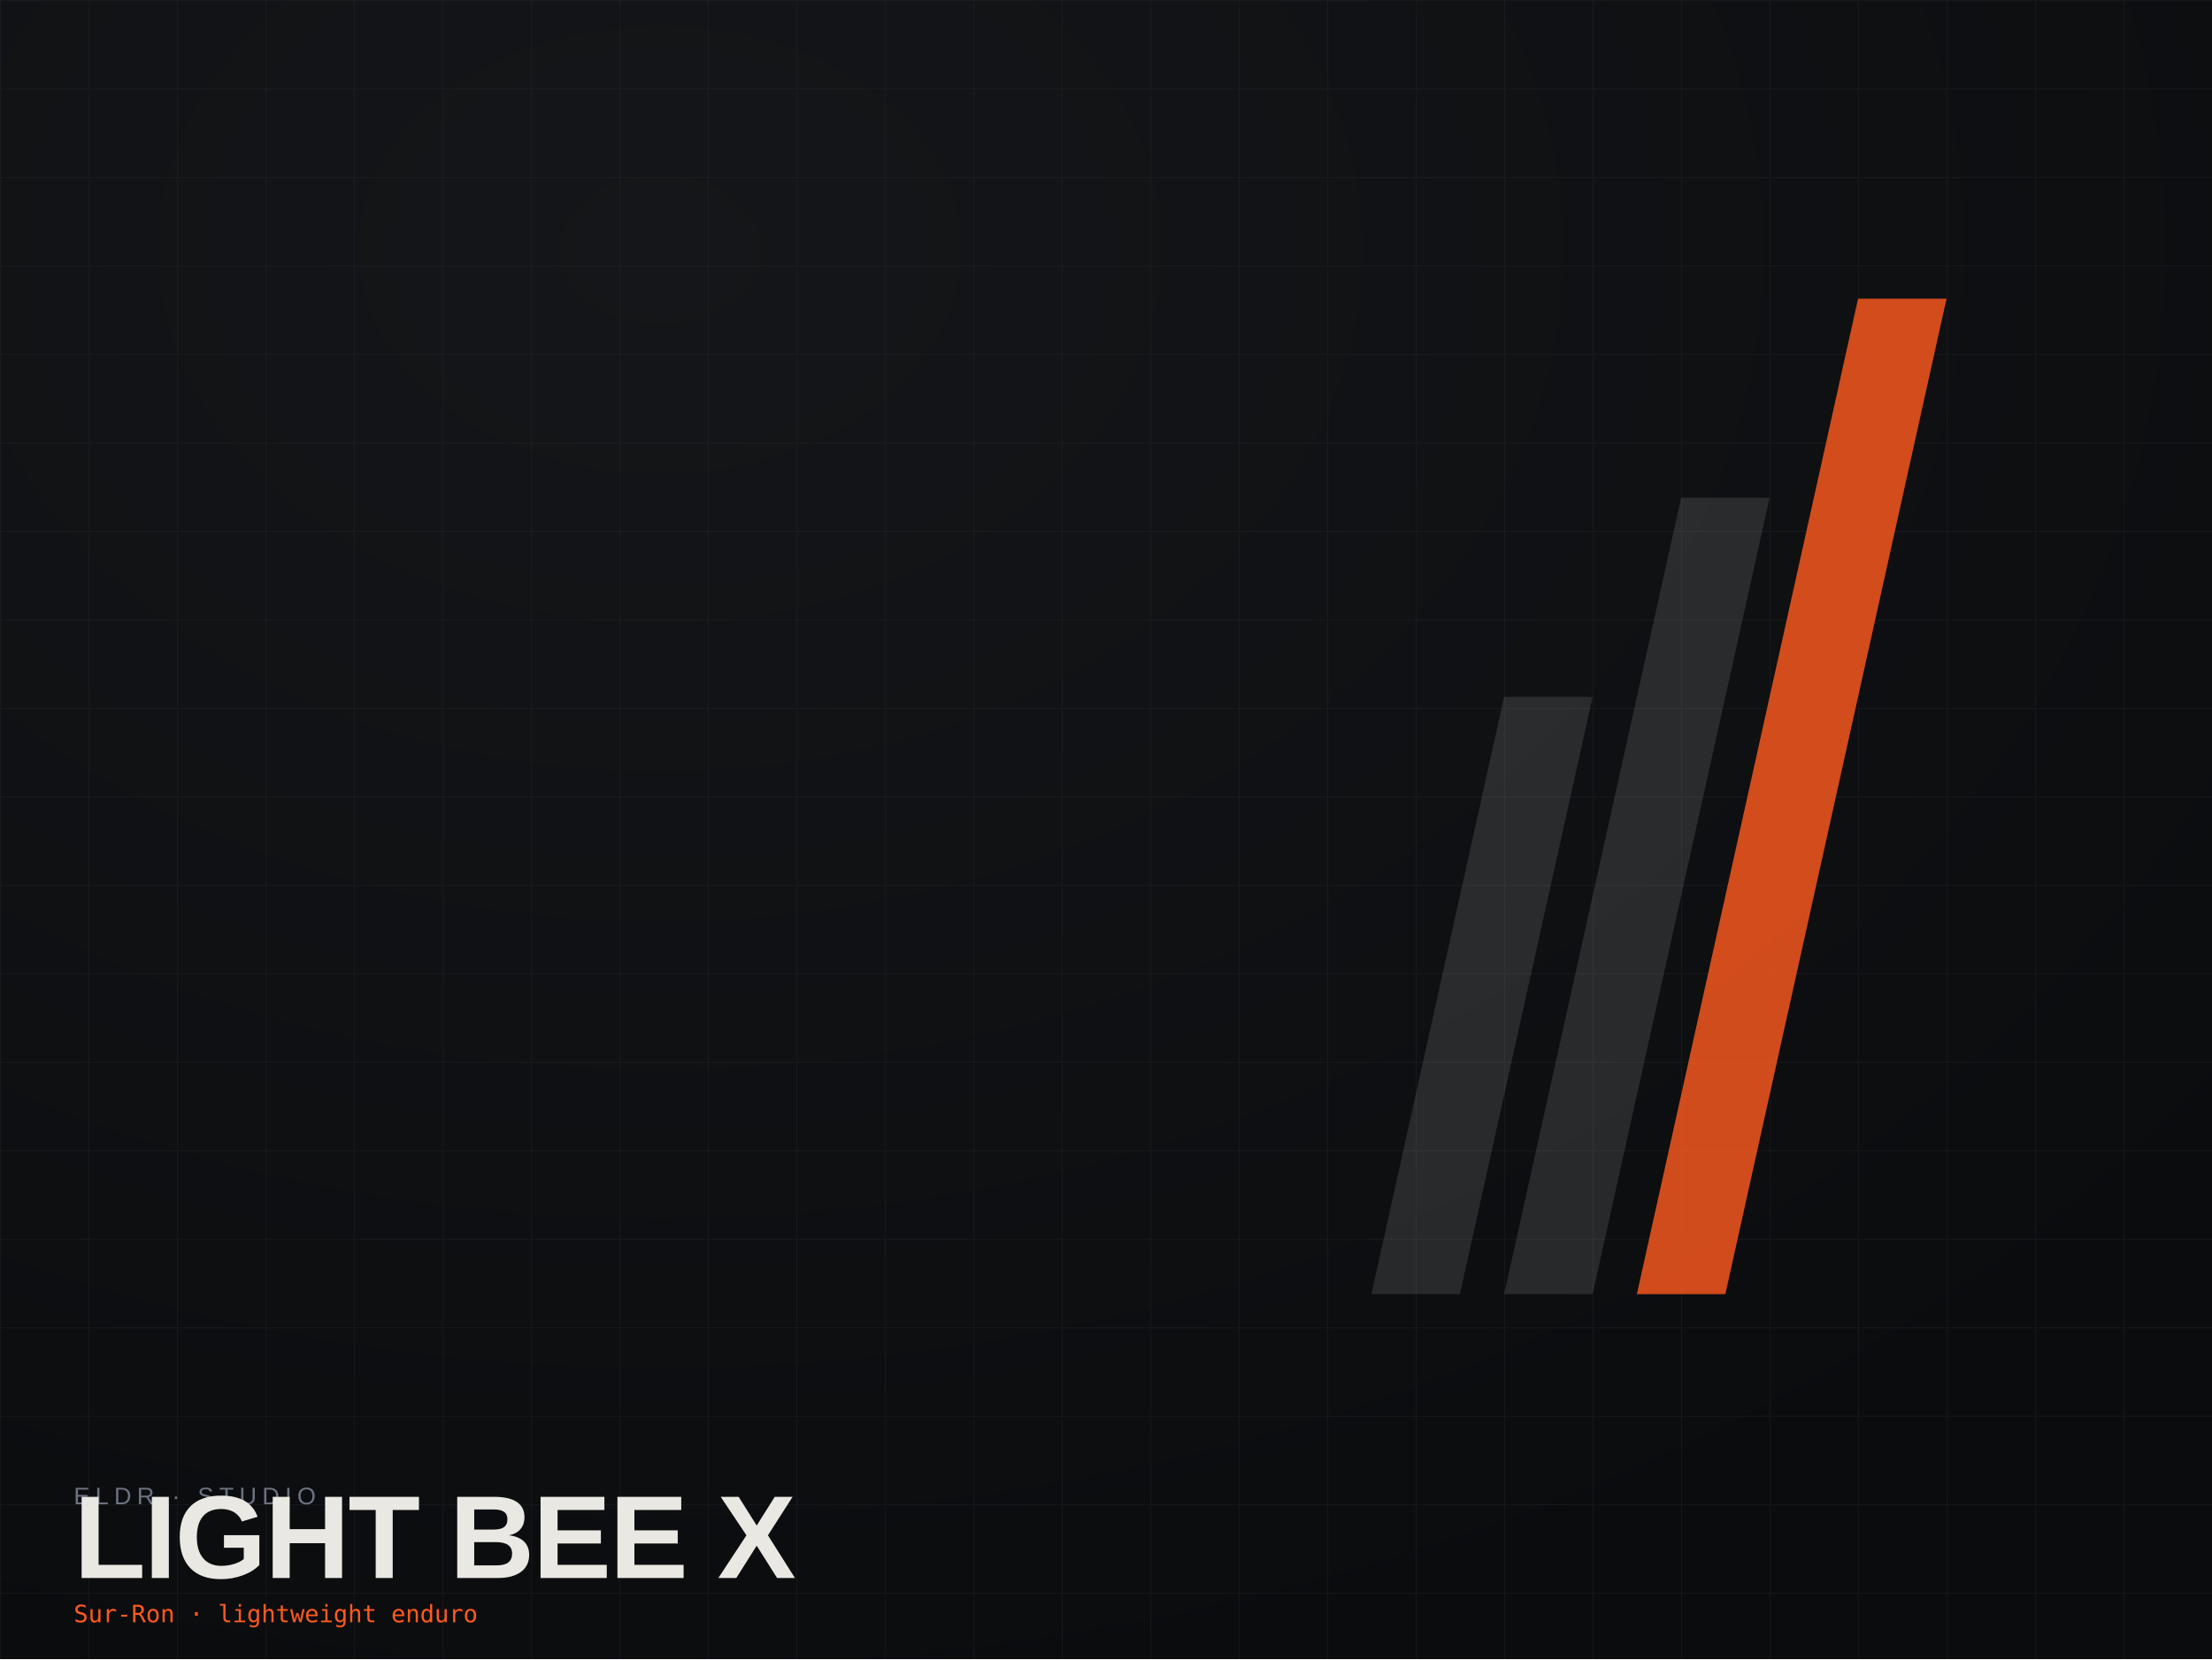
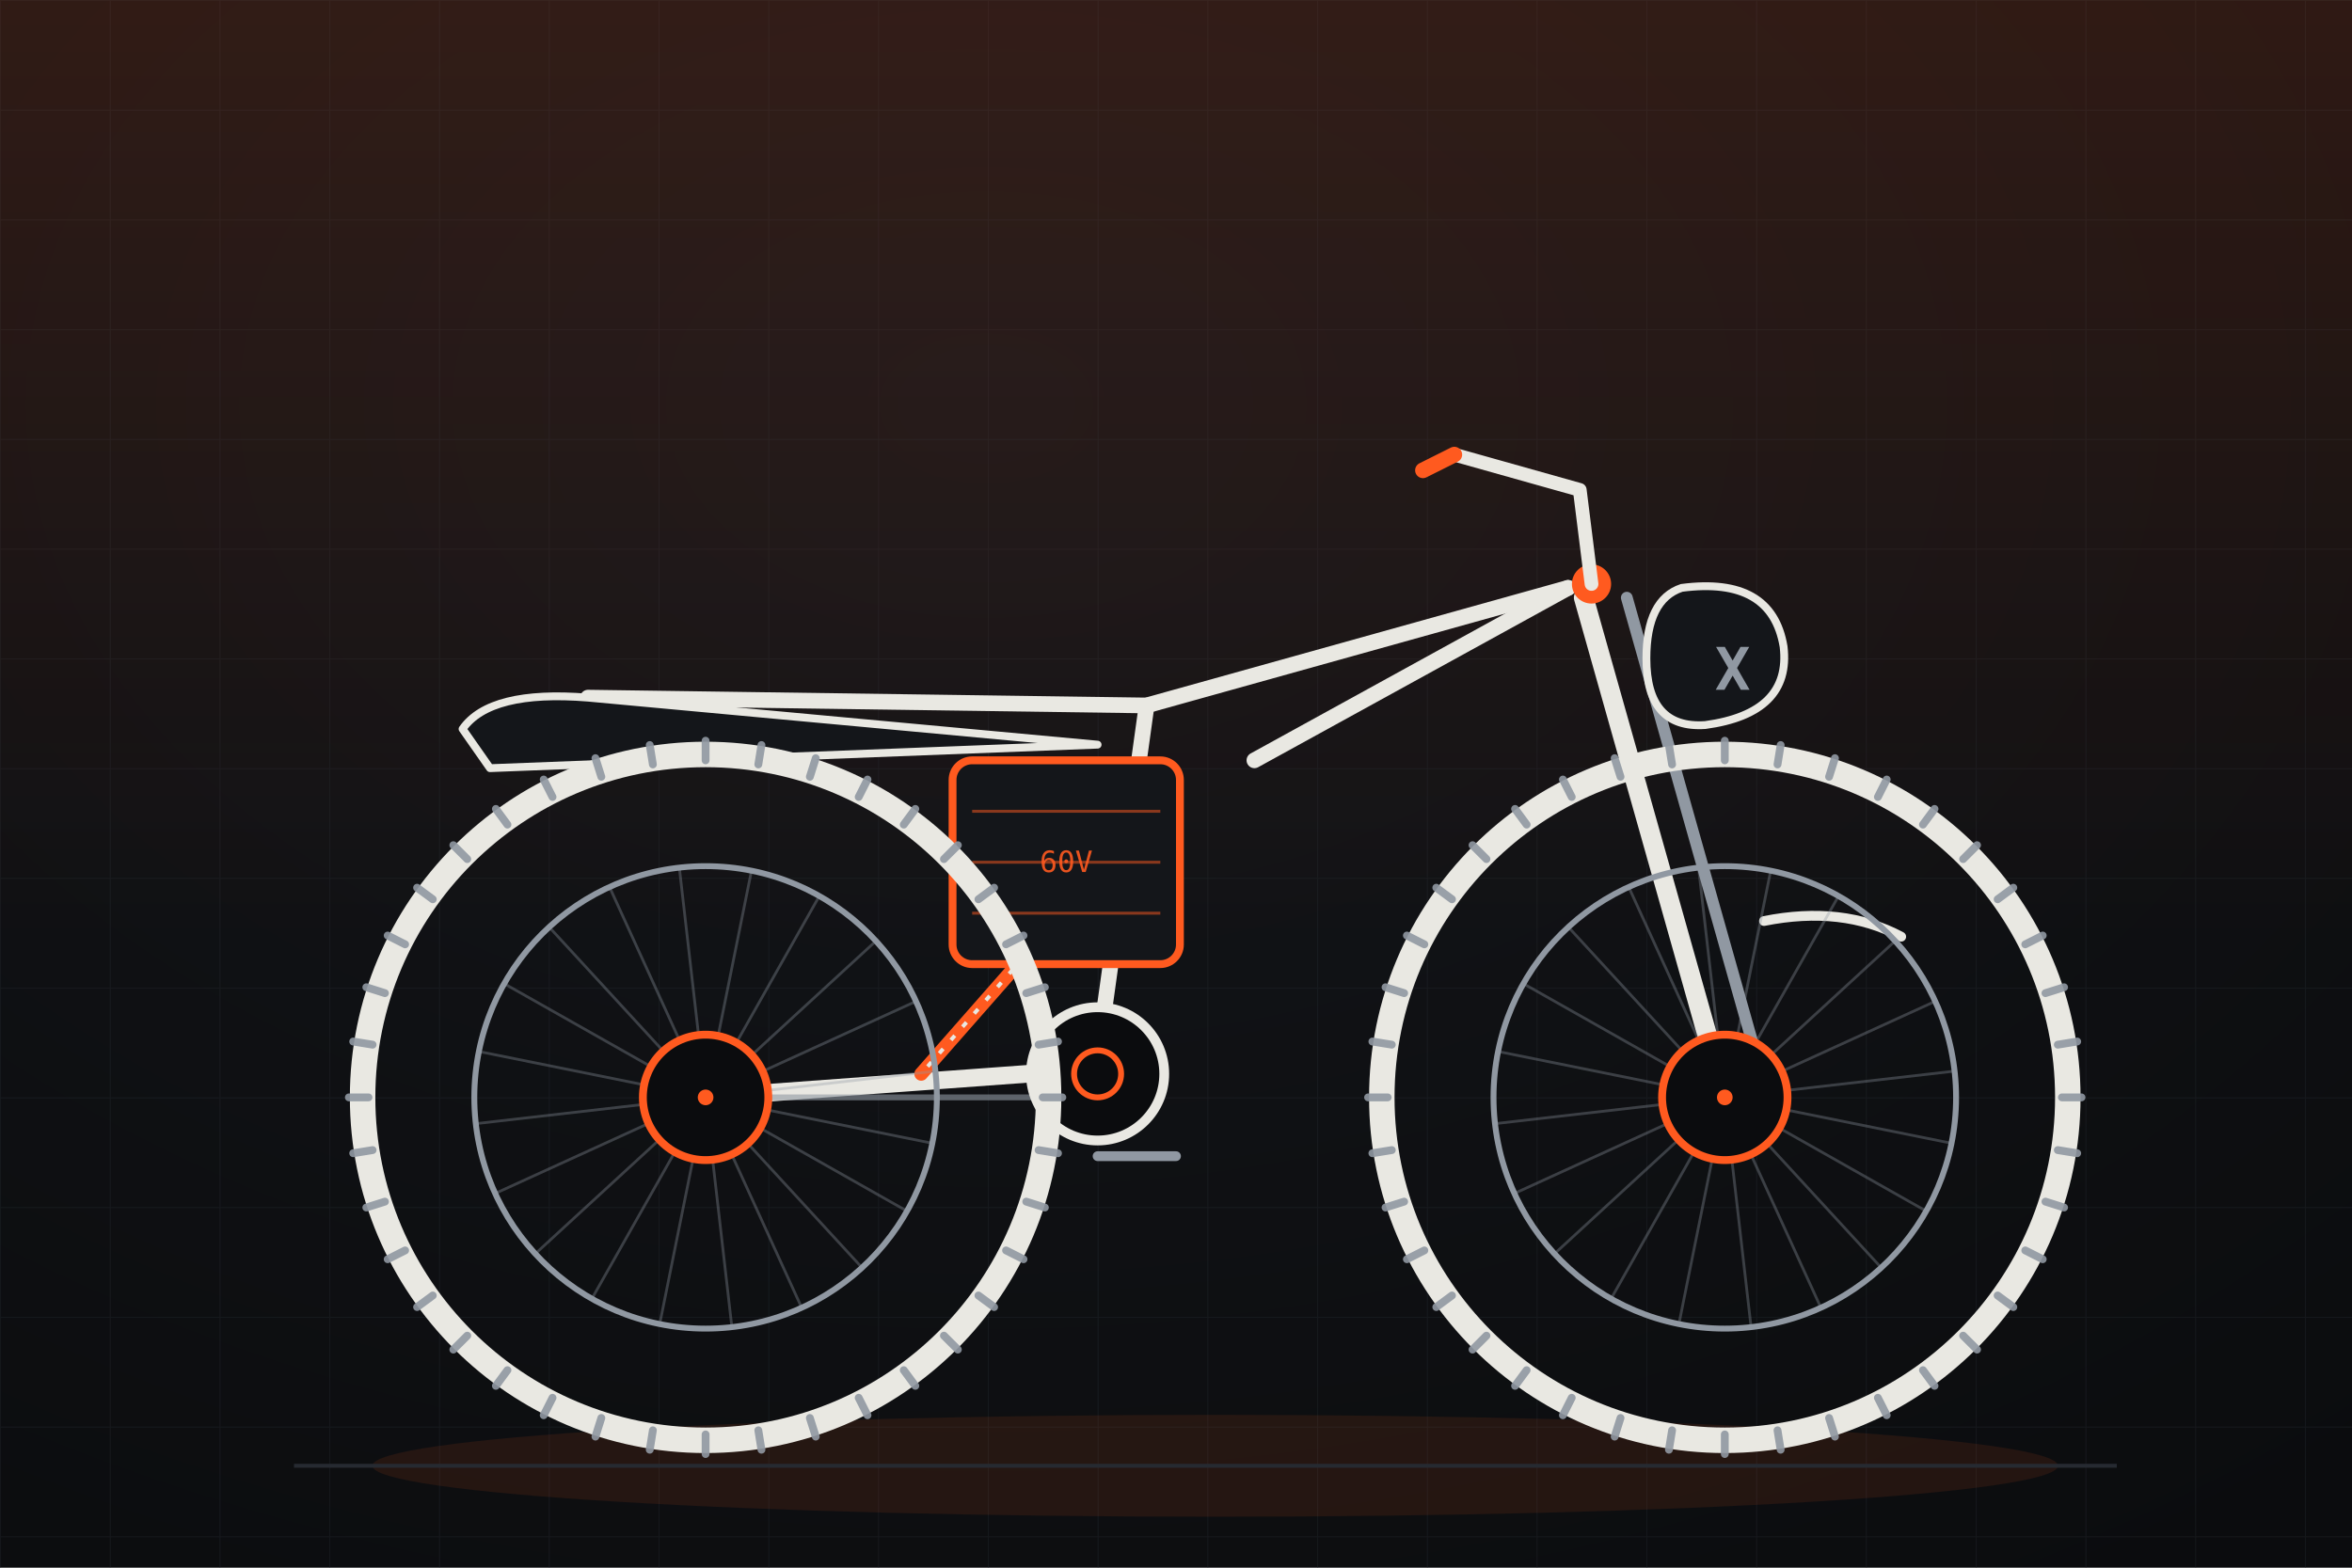
- <svg xmlns="http://www.w3.org/2000/svg" width="1200" height="900" viewBox="0 0 1200 900" role="img" aria-label="LIGHT BEE X">
+ <svg xmlns="http://www.w3.org/2000/svg" width="1200" height="800" viewBox="0 0 1200 800" role="img">
  <defs>
-     <radialGradient id="g" cx="30%" cy="15%" r="90%">
-       <stop offset="0%" stop-color="#141619" />
+     <radialGradient id="bg" cx="42%" cy="26%" r="90%">
+       <stop offset="0%" stop-color="#14161A" />
      <stop offset="100%" stop-color="#0B0C0E" />
    </radialGradient>
-     <pattern id="grid" width="48" height="48" patternUnits="userSpaceOnUse">
-       <path d="M48 0H0V48" fill="none" stroke="#262A31" stroke-width="1" />
+     <pattern id="gr" width="56" height="56" patternUnits="userSpaceOnUse">
+       <path d="M56 0H0V56" fill="none" stroke="#262A31" stroke-width="1" />
    </pattern>
+     <linearGradient id="glow" x1="0" y1="0" x2="0" y2="1">
+       <stop offset="0%" stop-color="#FF5A1F" stop-opacity="0.14" />
+       <stop offset="60%" stop-color="#FF5A1F" stop-opacity="0" />
+     </linearGradient>
  </defs>
-   <rect width="1200" height="900" fill="url(#g)" />
-   <rect width="1200" height="900" fill="url(#grid)" opacity="0.35" />
-   <g opacity="0.9">
-     <path d="M744 702 L792 702 L864 378 L816 378 Z" fill="#E9E8E2" opacity="0.14" />
-     <path d="M816 702 L864 702 L960 270 L912 270 Z" fill="#E9E8E2" opacity="0.14" />
-     <path d="M888 702 L936 702 L1056 162 L1008 162 Z" fill="#FF5A1F" opacity="0.9" />
+   <rect x="0" y="0" width="1200" height="800" fill="url(#bg)" />
+   <rect x="0" y="0" width="1200" height="800" fill="url(#gr)" opacity="0.35" />
+   <rect x="0" y="0" width="1200" height="800" fill="url(#glow)" />
+   <ellipse cx="620" cy="748" rx="430" ry="26" fill="#FF5A1F" opacity="0.10" />
+   <line x1="150" y1="748" x2="1080" y2="748" stroke="#262A31" stroke-width="2" />
+   <line x1="565" y1="545" x2="360" y2="560" stroke="#E9E8E2" stroke-width="9" stroke-linecap="round" />
+   <line x1="560" y1="560" x2="360" y2="560" stroke="#9098A2" stroke-width="3" opacity="0.6" />
+   <line x1="600" y1="400" x2="470" y2="548" stroke="#FF5A1F" stroke-width="7" stroke-linecap="round" />
+   <line x1="600" y1="400" x2="470" y2="548" stroke="#E9E8E2" stroke-width="2" stroke-dasharray="3 6" />
+   <path d="M 800 300 L 640 388 " fill="none" stroke="#E9E8E2" stroke-width="8" stroke-linecap="round" />
+   <path d="M 800 300 L 585 360 L 300 356" fill="none" stroke="#E9E8E2" stroke-width="8" stroke-linecap="round" stroke-linejoin="round" />
+   <path d="M 585 360 L 560 540" fill="none" stroke="#E9E8E2" stroke-width="8" stroke-linecap="round" />
+   <path d="M 300 356 Q 250 352 236 372 L 250 392 L 560 380 Z" fill="#14161A" stroke="#E9E8E2" stroke-width="4" stroke-linejoin="round" />
+   <rect x="486" y="388" width="116" height="104" rx="10" fill="#14161A" stroke="#FF5A1F" stroke-width="4" />
+   <line x1="496" y1="414" x2="592" y2="414" stroke="#FF5A1F" stroke-width="1.5" opacity="0.5" />
+   <line x1="496" y1="440" x2="592" y2="440" stroke="#FF5A1F" stroke-width="1.5" opacity="0.5" />
+   <line x1="496" y1="466" x2="592" y2="466" stroke="#FF5A1F" stroke-width="1.5" opacity="0.5" />
+   <text x="544.0" y="445.0" font-family="monospace" font-size="15" fill="#FF5A1F" text-anchor="middle" opacity="0.9">60V</text>
+   <circle cx="560" cy="548" r="34" fill="#0B0C0E" stroke="#E9E8E2" stroke-width="5" />
+   <circle cx="560" cy="548" r="12" fill="none" stroke="#FF5A1F" stroke-width="3" />
+   <line x1="560" y1="590" x2="600" y2="590" stroke="#9098A2" stroke-width="5" stroke-linecap="round" />
+   <line x1="880" y1="560" x2="808" y2="305" stroke="#E9E8E2" stroke-width="10" stroke-linecap="round" />
+   <line x1="902" y1="560" x2="830" y2="305" stroke="#9098A2" stroke-width="6" stroke-linecap="round" />
+   <circle cx="812" cy="298" r="10" fill="#FF5A1F" />
+   <path d="M 812 298 L 806 250 L 742 232" fill="none" stroke="#E9E8E2" stroke-width="7" stroke-linecap="round" stroke-linejoin="round" />
+   <line x1="742" y1="232" x2="726" y2="240" stroke="#FF5A1F" stroke-width="8" stroke-linecap="round" />
+   <path d="M 858 300 q 46 -6 52 30 q 4 34 -40 40 q -30 2 -30 -34 q 0 -30 18 -36 Z" fill="#14161A" stroke="#E9E8E2" stroke-width="4" />
+   <text x="884" y="352" font-family="monospace" font-weight="bold" font-size="30" fill="#9098A2" text-anchor="middle">X</text>
+   <path d="M 900 470 q 40 -8 70 8" fill="none" stroke="#E9E8E2" stroke-width="5" stroke-linecap="round" />
+   <g>
+     <circle cx="360" cy="560" r="175" fill="none" stroke="#E9E8E2" stroke-width="13" />
+     <line x1="542.0" y1="560.0" x2="532.0" y2="560.0" stroke="#9098A2" stroke-width="4" stroke-linecap="round" opacity="0.9" />
+     <line x1="539.8" y1="588.5" x2="529.9" y2="586.9" stroke="#9098A2" stroke-width="4" stroke-linecap="round" opacity="0.9" />
+     <line x1="533.1" y1="616.2" x2="523.6" y2="613.2" stroke="#9098A2" stroke-width="4" stroke-linecap="round" opacity="0.9" />
+     <line x1="522.2" y1="642.6" x2="513.3" y2="638.1" stroke="#9098A2" stroke-width="4" stroke-linecap="round" opacity="0.9" />
+     <line x1="507.2" y1="667.0" x2="499.2" y2="661.1" stroke="#9098A2" stroke-width="4" stroke-linecap="round" opacity="0.9" />
+     <line x1="488.7" y1="688.7" x2="481.6" y2="681.6" stroke="#9098A2" stroke-width="4" stroke-linecap="round" opacity="0.9" />
+     <line x1="467.0" y1="707.2" x2="461.1" y2="699.2" stroke="#9098A2" stroke-width="4" stroke-linecap="round" opacity="0.9" />
+     <line x1="442.6" y1="722.2" x2="438.1" y2="713.3" stroke="#9098A2" stroke-width="4" stroke-linecap="round" opacity="0.9" />
+     <line x1="416.2" y1="733.1" x2="413.2" y2="723.6" stroke="#9098A2" stroke-width="4" stroke-linecap="round" opacity="0.9" />
+     <line x1="388.5" y1="739.8" x2="386.9" y2="729.9" stroke="#9098A2" stroke-width="4" stroke-linecap="round" opacity="0.9" />
+     <line x1="360.0" y1="742.0" x2="360.0" y2="732.0" stroke="#9098A2" stroke-width="4" stroke-linecap="round" opacity="0.9" />
+     <line x1="331.5" y1="739.8" x2="333.1" y2="729.9" stroke="#9098A2" stroke-width="4" stroke-linecap="round" opacity="0.9" />
+     <line x1="303.8" y1="733.1" x2="306.8" y2="723.6" stroke="#9098A2" stroke-width="4" stroke-linecap="round" opacity="0.9" />
+     <line x1="277.4" y1="722.2" x2="281.9" y2="713.3" stroke="#9098A2" stroke-width="4" stroke-linecap="round" opacity="0.9" />
+     <line x1="253.0" y1="707.2" x2="258.9" y2="699.2" stroke="#9098A2" stroke-width="4" stroke-linecap="round" opacity="0.9" />
+     <line x1="231.3" y1="688.7" x2="238.4" y2="681.6" stroke="#9098A2" stroke-width="4" stroke-linecap="round" opacity="0.9" />
+     <line x1="212.8" y1="667.0" x2="220.8" y2="661.1" stroke="#9098A2" stroke-width="4" stroke-linecap="round" opacity="0.9" />
+     <line x1="197.8" y1="642.6" x2="206.7" y2="638.1" stroke="#9098A2" stroke-width="4" stroke-linecap="round" opacity="0.9" />
+     <line x1="186.9" y1="616.2" x2="196.4" y2="613.2" stroke="#9098A2" stroke-width="4" stroke-linecap="round" opacity="0.9" />
+     <line x1="180.2" y1="588.5" x2="190.1" y2="586.9" stroke="#9098A2" stroke-width="4" stroke-linecap="round" opacity="0.9" />
+     <line x1="178.0" y1="560.0" x2="188.0" y2="560.0" stroke="#9098A2" stroke-width="4" stroke-linecap="round" opacity="0.9" />
+     <line x1="180.2" y1="531.5" x2="190.1" y2="533.1" stroke="#9098A2" stroke-width="4" stroke-linecap="round" opacity="0.9" />
+     <line x1="186.9" y1="503.8" x2="196.4" y2="506.8" stroke="#9098A2" stroke-width="4" stroke-linecap="round" opacity="0.9" />
+     <line x1="197.8" y1="477.4" x2="206.7" y2="481.9" stroke="#9098A2" stroke-width="4" stroke-linecap="round" opacity="0.9" />
+     <line x1="212.8" y1="453.0" x2="220.8" y2="458.9" stroke="#9098A2" stroke-width="4" stroke-linecap="round" opacity="0.9" />
+     <line x1="231.3" y1="431.3" x2="238.4" y2="438.4" stroke="#9098A2" stroke-width="4" stroke-linecap="round" opacity="0.9" />
+     <line x1="253.0" y1="412.8" x2="258.9" y2="420.8" stroke="#9098A2" stroke-width="4" stroke-linecap="round" opacity="0.9" />
+     <line x1="277.4" y1="397.8" x2="281.9" y2="406.7" stroke="#9098A2" stroke-width="4" stroke-linecap="round" opacity="0.9" />
+     <line x1="303.8" y1="386.9" x2="306.8" y2="396.4" stroke="#9098A2" stroke-width="4" stroke-linecap="round" opacity="0.9" />
+     <line x1="331.5" y1="380.2" x2="333.1" y2="390.1" stroke="#9098A2" stroke-width="4" stroke-linecap="round" opacity="0.9" />
+     <line x1="360.0" y1="378.0" x2="360.0" y2="388.0" stroke="#9098A2" stroke-width="4" stroke-linecap="round" opacity="0.9" />
+     <line x1="388.5" y1="380.2" x2="386.9" y2="390.1" stroke="#9098A2" stroke-width="4" stroke-linecap="round" opacity="0.9" />
+     <line x1="416.2" y1="386.9" x2="413.2" y2="396.4" stroke="#9098A2" stroke-width="4" stroke-linecap="round" opacity="0.9" />
+     <line x1="442.6" y1="397.8" x2="438.1" y2="406.7" stroke="#9098A2" stroke-width="4" stroke-linecap="round" opacity="0.9" />
+     <line x1="467.0" y1="412.8" x2="461.1" y2="420.8" stroke="#9098A2" stroke-width="4" stroke-linecap="round" opacity="0.9" />
+     <line x1="488.7" y1="431.3" x2="481.6" y2="438.4" stroke="#9098A2" stroke-width="4" stroke-linecap="round" opacity="0.9" />
+     <line x1="507.2" y1="453.0" x2="499.2" y2="458.9" stroke="#9098A2" stroke-width="4" stroke-linecap="round" opacity="0.9" />
+     <line x1="522.2" y1="477.4" x2="513.3" y2="481.9" stroke="#9098A2" stroke-width="4" stroke-linecap="round" opacity="0.9" />
+     <line x1="533.1" y1="503.8" x2="523.6" y2="506.8" stroke="#9098A2" stroke-width="4" stroke-linecap="round" opacity="0.9" />
+     <line x1="539.8" y1="531.5" x2="529.9" y2="533.1" stroke="#9098A2" stroke-width="4" stroke-linecap="round" opacity="0.9" />
+     <circle cx="360" cy="560" r="118" fill="none" stroke="#9098A2" stroke-width="3" />
+     <line x1="391.4" y1="566.4" x2="475.6" y2="583.4" stroke="#9098A2" stroke-width="1.4" opacity="0.35" />
+     <line x1="387.9" y1="575.7" x2="462.7" y2="618.0" stroke="#9098A2" stroke-width="1.4" opacity="0.35" />
+     <line x1="381.6" y1="583.6" x2="439.8" y2="646.9" stroke="#9098A2" stroke-width="1.4" opacity="0.35" />
+     <line x1="373.3" y1="589.1" x2="409.0" y2="667.3" stroke="#9098A2" stroke-width="1.4" opacity="0.35" />
+     <line x1="363.6" y1="591.8" x2="373.4" y2="677.2" stroke="#9098A2" stroke-width="1.4" opacity="0.35" />
+     <line x1="353.6" y1="591.4" x2="336.6" y2="675.6" stroke="#9098A2" stroke-width="1.4" opacity="0.35" />
+     <line x1="344.3" y1="587.9" x2="302.0" y2="662.7" stroke="#9098A2" stroke-width="1.4" opacity="0.35" />
+     <line x1="336.4" y1="581.6" x2="273.1" y2="639.8" stroke="#9098A2" stroke-width="1.4" opacity="0.35" />
+     <line x1="330.9" y1="573.3" x2="252.7" y2="609.0" stroke="#9098A2" stroke-width="1.4" opacity="0.35" />
+     <line x1="328.2" y1="563.6" x2="242.8" y2="573.4" stroke="#9098A2" stroke-width="1.4" opacity="0.35" />
+     <line x1="328.6" y1="553.6" x2="244.4" y2="536.6" stroke="#9098A2" stroke-width="1.4" opacity="0.35" />
+     <line x1="332.1" y1="544.3" x2="257.3" y2="502.0" stroke="#9098A2" stroke-width="1.4" opacity="0.35" />
+     <line x1="338.4" y1="536.4" x2="280.2" y2="473.1" stroke="#9098A2" stroke-width="1.4" opacity="0.35" />
+     <line x1="346.7" y1="530.9" x2="311.0" y2="452.7" stroke="#9098A2" stroke-width="1.4" opacity="0.35" />
+     <line x1="356.4" y1="528.2" x2="346.6" y2="442.8" stroke="#9098A2" stroke-width="1.4" opacity="0.35" />
+     <line x1="366.4" y1="528.6" x2="383.4" y2="444.4" stroke="#9098A2" stroke-width="1.4" opacity="0.35" />
+     <line x1="375.7" y1="532.1" x2="418.0" y2="457.3" stroke="#9098A2" stroke-width="1.4" opacity="0.35" />
+     <line x1="383.6" y1="538.4" x2="446.9" y2="480.2" stroke="#9098A2" stroke-width="1.4" opacity="0.35" />
+     <line x1="389.1" y1="546.7" x2="467.3" y2="511.0" stroke="#9098A2" stroke-width="1.4" opacity="0.35" />
+     <line x1="391.8" y1="556.4" x2="477.2" y2="546.6" stroke="#9098A2" stroke-width="1.4" opacity="0.35" />
+     <circle cx="360" cy="560" r="32" fill="#0B0C0E" stroke="#FF5A1F" stroke-width="4" />
+     <circle cx="360" cy="560" r="4" fill="#FF5A1F" />
  </g>
-   <text x="40" y="816" font-family="Arial, sans-serif" font-size="13" letter-spacing="3" fill="#6B7280">ELDR · STUDIO</text>
-   <text x="40" y="856" font-family="Arial Black, Arial, sans-serif" font-weight="900" font-size="64" fill="#E9E8E2" letter-spacing="-1">LIGHT BEE X</text>
-   <text x="40" y="880" font-family="monospace" font-size="13" fill="#FF5A1F">Sur-Ron · lightweight enduro</text>
+   <g>
+     <circle cx="880" cy="560" r="175" fill="none" stroke="#E9E8E2" stroke-width="13" />
+     <line x1="1062.0" y1="560.0" x2="1052.0" y2="560.0" stroke="#9098A2" stroke-width="4" stroke-linecap="round" opacity="0.9" />
+     <line x1="1059.8" y1="588.5" x2="1049.9" y2="586.9" stroke="#9098A2" stroke-width="4" stroke-linecap="round" opacity="0.9" />
+     <line x1="1053.1" y1="616.2" x2="1043.6" y2="613.2" stroke="#9098A2" stroke-width="4" stroke-linecap="round" opacity="0.9" />
+     <line x1="1042.2" y1="642.6" x2="1033.3" y2="638.1" stroke="#9098A2" stroke-width="4" stroke-linecap="round" opacity="0.9" />
+     <line x1="1027.2" y1="667.0" x2="1019.2" y2="661.1" stroke="#9098A2" stroke-width="4" stroke-linecap="round" opacity="0.9" />
+     <line x1="1008.7" y1="688.7" x2="1001.6" y2="681.6" stroke="#9098A2" stroke-width="4" stroke-linecap="round" opacity="0.9" />
+     <line x1="987.0" y1="707.2" x2="981.1" y2="699.2" stroke="#9098A2" stroke-width="4" stroke-linecap="round" opacity="0.9" />
+     <line x1="962.6" y1="722.2" x2="958.1" y2="713.3" stroke="#9098A2" stroke-width="4" stroke-linecap="round" opacity="0.9" />
+     <line x1="936.2" y1="733.1" x2="933.2" y2="723.6" stroke="#9098A2" stroke-width="4" stroke-linecap="round" opacity="0.9" />
+     <line x1="908.5" y1="739.8" x2="906.9" y2="729.9" stroke="#9098A2" stroke-width="4" stroke-linecap="round" opacity="0.9" />
+     <line x1="880.0" y1="742.0" x2="880.0" y2="732.0" stroke="#9098A2" stroke-width="4" stroke-linecap="round" opacity="0.9" />
+     <line x1="851.5" y1="739.8" x2="853.1" y2="729.9" stroke="#9098A2" stroke-width="4" stroke-linecap="round" opacity="0.9" />
+     <line x1="823.8" y1="733.1" x2="826.8" y2="723.6" stroke="#9098A2" stroke-width="4" stroke-linecap="round" opacity="0.9" />
+     <line x1="797.4" y1="722.2" x2="801.9" y2="713.3" stroke="#9098A2" stroke-width="4" stroke-linecap="round" opacity="0.9" />
+     <line x1="773.0" y1="707.2" x2="778.9" y2="699.2" stroke="#9098A2" stroke-width="4" stroke-linecap="round" opacity="0.9" />
+     <line x1="751.3" y1="688.7" x2="758.4" y2="681.6" stroke="#9098A2" stroke-width="4" stroke-linecap="round" opacity="0.9" />
+     <line x1="732.8" y1="667.0" x2="740.8" y2="661.1" stroke="#9098A2" stroke-width="4" stroke-linecap="round" opacity="0.9" />
+     <line x1="717.8" y1="642.6" x2="726.7" y2="638.1" stroke="#9098A2" stroke-width="4" stroke-linecap="round" opacity="0.9" />
+     <line x1="706.9" y1="616.2" x2="716.4" y2="613.2" stroke="#9098A2" stroke-width="4" stroke-linecap="round" opacity="0.9" />
+     <line x1="700.2" y1="588.5" x2="710.1" y2="586.9" stroke="#9098A2" stroke-width="4" stroke-linecap="round" opacity="0.9" />
+     <line x1="698.0" y1="560.0" x2="708.0" y2="560.0" stroke="#9098A2" stroke-width="4" stroke-linecap="round" opacity="0.9" />
+     <line x1="700.2" y1="531.5" x2="710.1" y2="533.1" stroke="#9098A2" stroke-width="4" stroke-linecap="round" opacity="0.9" />
+     <line x1="706.9" y1="503.8" x2="716.4" y2="506.8" stroke="#9098A2" stroke-width="4" stroke-linecap="round" opacity="0.9" />
+     <line x1="717.8" y1="477.4" x2="726.7" y2="481.9" stroke="#9098A2" stroke-width="4" stroke-linecap="round" opacity="0.9" />
+     <line x1="732.8" y1="453.0" x2="740.8" y2="458.9" stroke="#9098A2" stroke-width="4" stroke-linecap="round" opacity="0.9" />
+     <line x1="751.3" y1="431.3" x2="758.4" y2="438.4" stroke="#9098A2" stroke-width="4" stroke-linecap="round" opacity="0.9" />
+     <line x1="773.0" y1="412.8" x2="778.9" y2="420.8" stroke="#9098A2" stroke-width="4" stroke-linecap="round" opacity="0.9" />
+     <line x1="797.4" y1="397.8" x2="801.9" y2="406.7" stroke="#9098A2" stroke-width="4" stroke-linecap="round" opacity="0.9" />
+     <line x1="823.8" y1="386.9" x2="826.8" y2="396.4" stroke="#9098A2" stroke-width="4" stroke-linecap="round" opacity="0.9" />
+     <line x1="851.5" y1="380.2" x2="853.1" y2="390.1" stroke="#9098A2" stroke-width="4" stroke-linecap="round" opacity="0.9" />
+     <line x1="880.0" y1="378.0" x2="880.0" y2="388.0" stroke="#9098A2" stroke-width="4" stroke-linecap="round" opacity="0.9" />
+     <line x1="908.5" y1="380.2" x2="906.9" y2="390.1" stroke="#9098A2" stroke-width="4" stroke-linecap="round" opacity="0.9" />
+     <line x1="936.2" y1="386.9" x2="933.2" y2="396.4" stroke="#9098A2" stroke-width="4" stroke-linecap="round" opacity="0.9" />
+     <line x1="962.6" y1="397.8" x2="958.1" y2="406.7" stroke="#9098A2" stroke-width="4" stroke-linecap="round" opacity="0.9" />
+     <line x1="987.0" y1="412.8" x2="981.1" y2="420.8" stroke="#9098A2" stroke-width="4" stroke-linecap="round" opacity="0.9" />
+     <line x1="1008.7" y1="431.3" x2="1001.6" y2="438.4" stroke="#9098A2" stroke-width="4" stroke-linecap="round" opacity="0.9" />
+     <line x1="1027.2" y1="453.0" x2="1019.2" y2="458.9" stroke="#9098A2" stroke-width="4" stroke-linecap="round" opacity="0.9" />
+     <line x1="1042.2" y1="477.4" x2="1033.3" y2="481.9" stroke="#9098A2" stroke-width="4" stroke-linecap="round" opacity="0.9" />
+     <line x1="1053.1" y1="503.8" x2="1043.6" y2="506.8" stroke="#9098A2" stroke-width="4" stroke-linecap="round" opacity="0.9" />
+     <line x1="1059.8" y1="531.5" x2="1049.9" y2="533.1" stroke="#9098A2" stroke-width="4" stroke-linecap="round" opacity="0.9" />
+     <circle cx="880" cy="560" r="118" fill="none" stroke="#9098A2" stroke-width="3" />
+     <line x1="911.4" y1="566.4" x2="995.6" y2="583.4" stroke="#9098A2" stroke-width="1.4" opacity="0.35" />
+     <line x1="907.9" y1="575.7" x2="982.7" y2="618.0" stroke="#9098A2" stroke-width="1.4" opacity="0.35" />
+     <line x1="901.6" y1="583.6" x2="959.8" y2="646.9" stroke="#9098A2" stroke-width="1.4" opacity="0.35" />
+     <line x1="893.3" y1="589.1" x2="929.0" y2="667.3" stroke="#9098A2" stroke-width="1.4" opacity="0.35" />
+     <line x1="883.6" y1="591.8" x2="893.4" y2="677.2" stroke="#9098A2" stroke-width="1.4" opacity="0.35" />
+     <line x1="873.6" y1="591.4" x2="856.6" y2="675.6" stroke="#9098A2" stroke-width="1.4" opacity="0.35" />
+     <line x1="864.3" y1="587.9" x2="822.0" y2="662.7" stroke="#9098A2" stroke-width="1.4" opacity="0.35" />
+     <line x1="856.4" y1="581.6" x2="793.1" y2="639.8" stroke="#9098A2" stroke-width="1.4" opacity="0.35" />
+     <line x1="850.9" y1="573.3" x2="772.7" y2="609.0" stroke="#9098A2" stroke-width="1.4" opacity="0.35" />
+     <line x1="848.2" y1="563.6" x2="762.8" y2="573.4" stroke="#9098A2" stroke-width="1.4" opacity="0.35" />
+     <line x1="848.6" y1="553.6" x2="764.4" y2="536.6" stroke="#9098A2" stroke-width="1.4" opacity="0.35" />
+     <line x1="852.1" y1="544.3" x2="777.3" y2="502.0" stroke="#9098A2" stroke-width="1.4" opacity="0.35" />
+     <line x1="858.4" y1="536.4" x2="800.2" y2="473.1" stroke="#9098A2" stroke-width="1.4" opacity="0.35" />
+     <line x1="866.7" y1="530.9" x2="831.0" y2="452.7" stroke="#9098A2" stroke-width="1.4" opacity="0.35" />
+     <line x1="876.4" y1="528.2" x2="866.6" y2="442.8" stroke="#9098A2" stroke-width="1.4" opacity="0.35" />
+     <line x1="886.4" y1="528.6" x2="903.4" y2="444.4" stroke="#9098A2" stroke-width="1.4" opacity="0.35" />
+     <line x1="895.7" y1="532.1" x2="938.0" y2="457.3" stroke="#9098A2" stroke-width="1.4" opacity="0.35" />
+     <line x1="903.6" y1="538.4" x2="966.9" y2="480.2" stroke="#9098A2" stroke-width="1.4" opacity="0.35" />
+     <line x1="909.1" y1="546.7" x2="987.3" y2="511.0" stroke="#9098A2" stroke-width="1.4" opacity="0.35" />
+     <line x1="911.8" y1="556.4" x2="997.2" y2="546.6" stroke="#9098A2" stroke-width="1.4" opacity="0.35" />
+     <circle cx="880" cy="560" r="32" fill="#0B0C0E" stroke="#FF5A1F" stroke-width="4" />
+     <circle cx="880" cy="560" r="4" fill="#FF5A1F" />
+   </g>
</svg>
